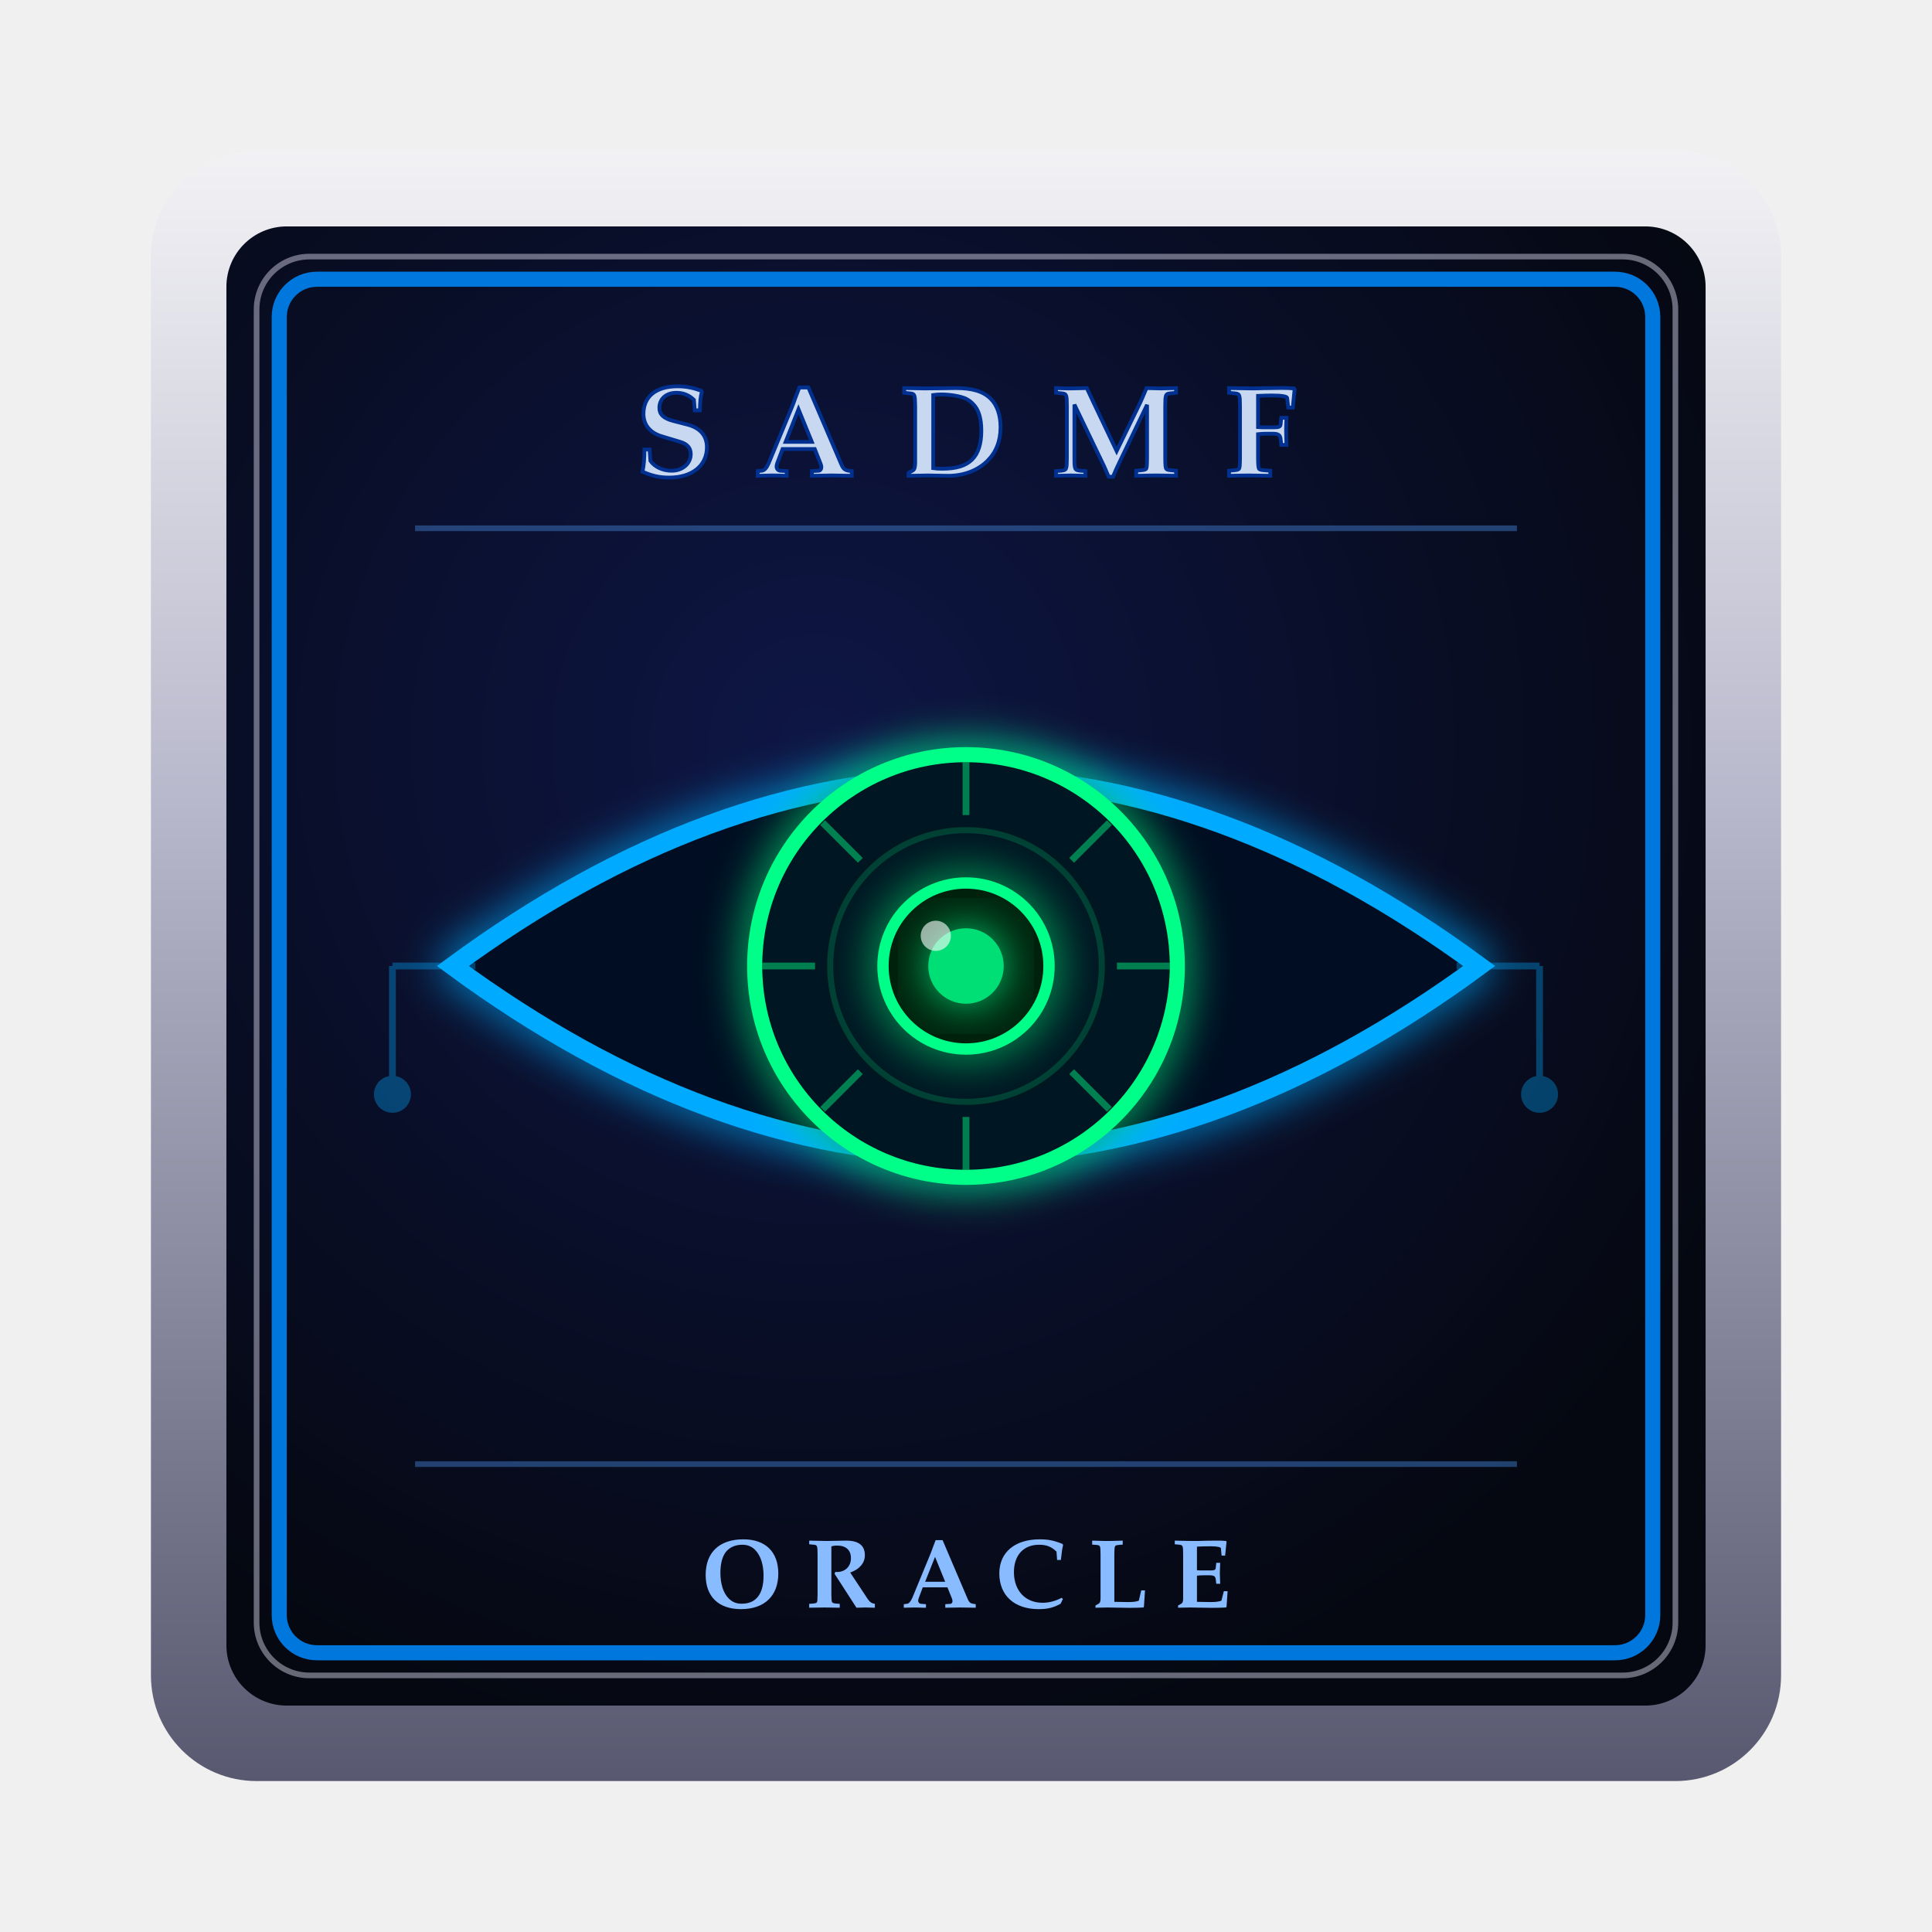
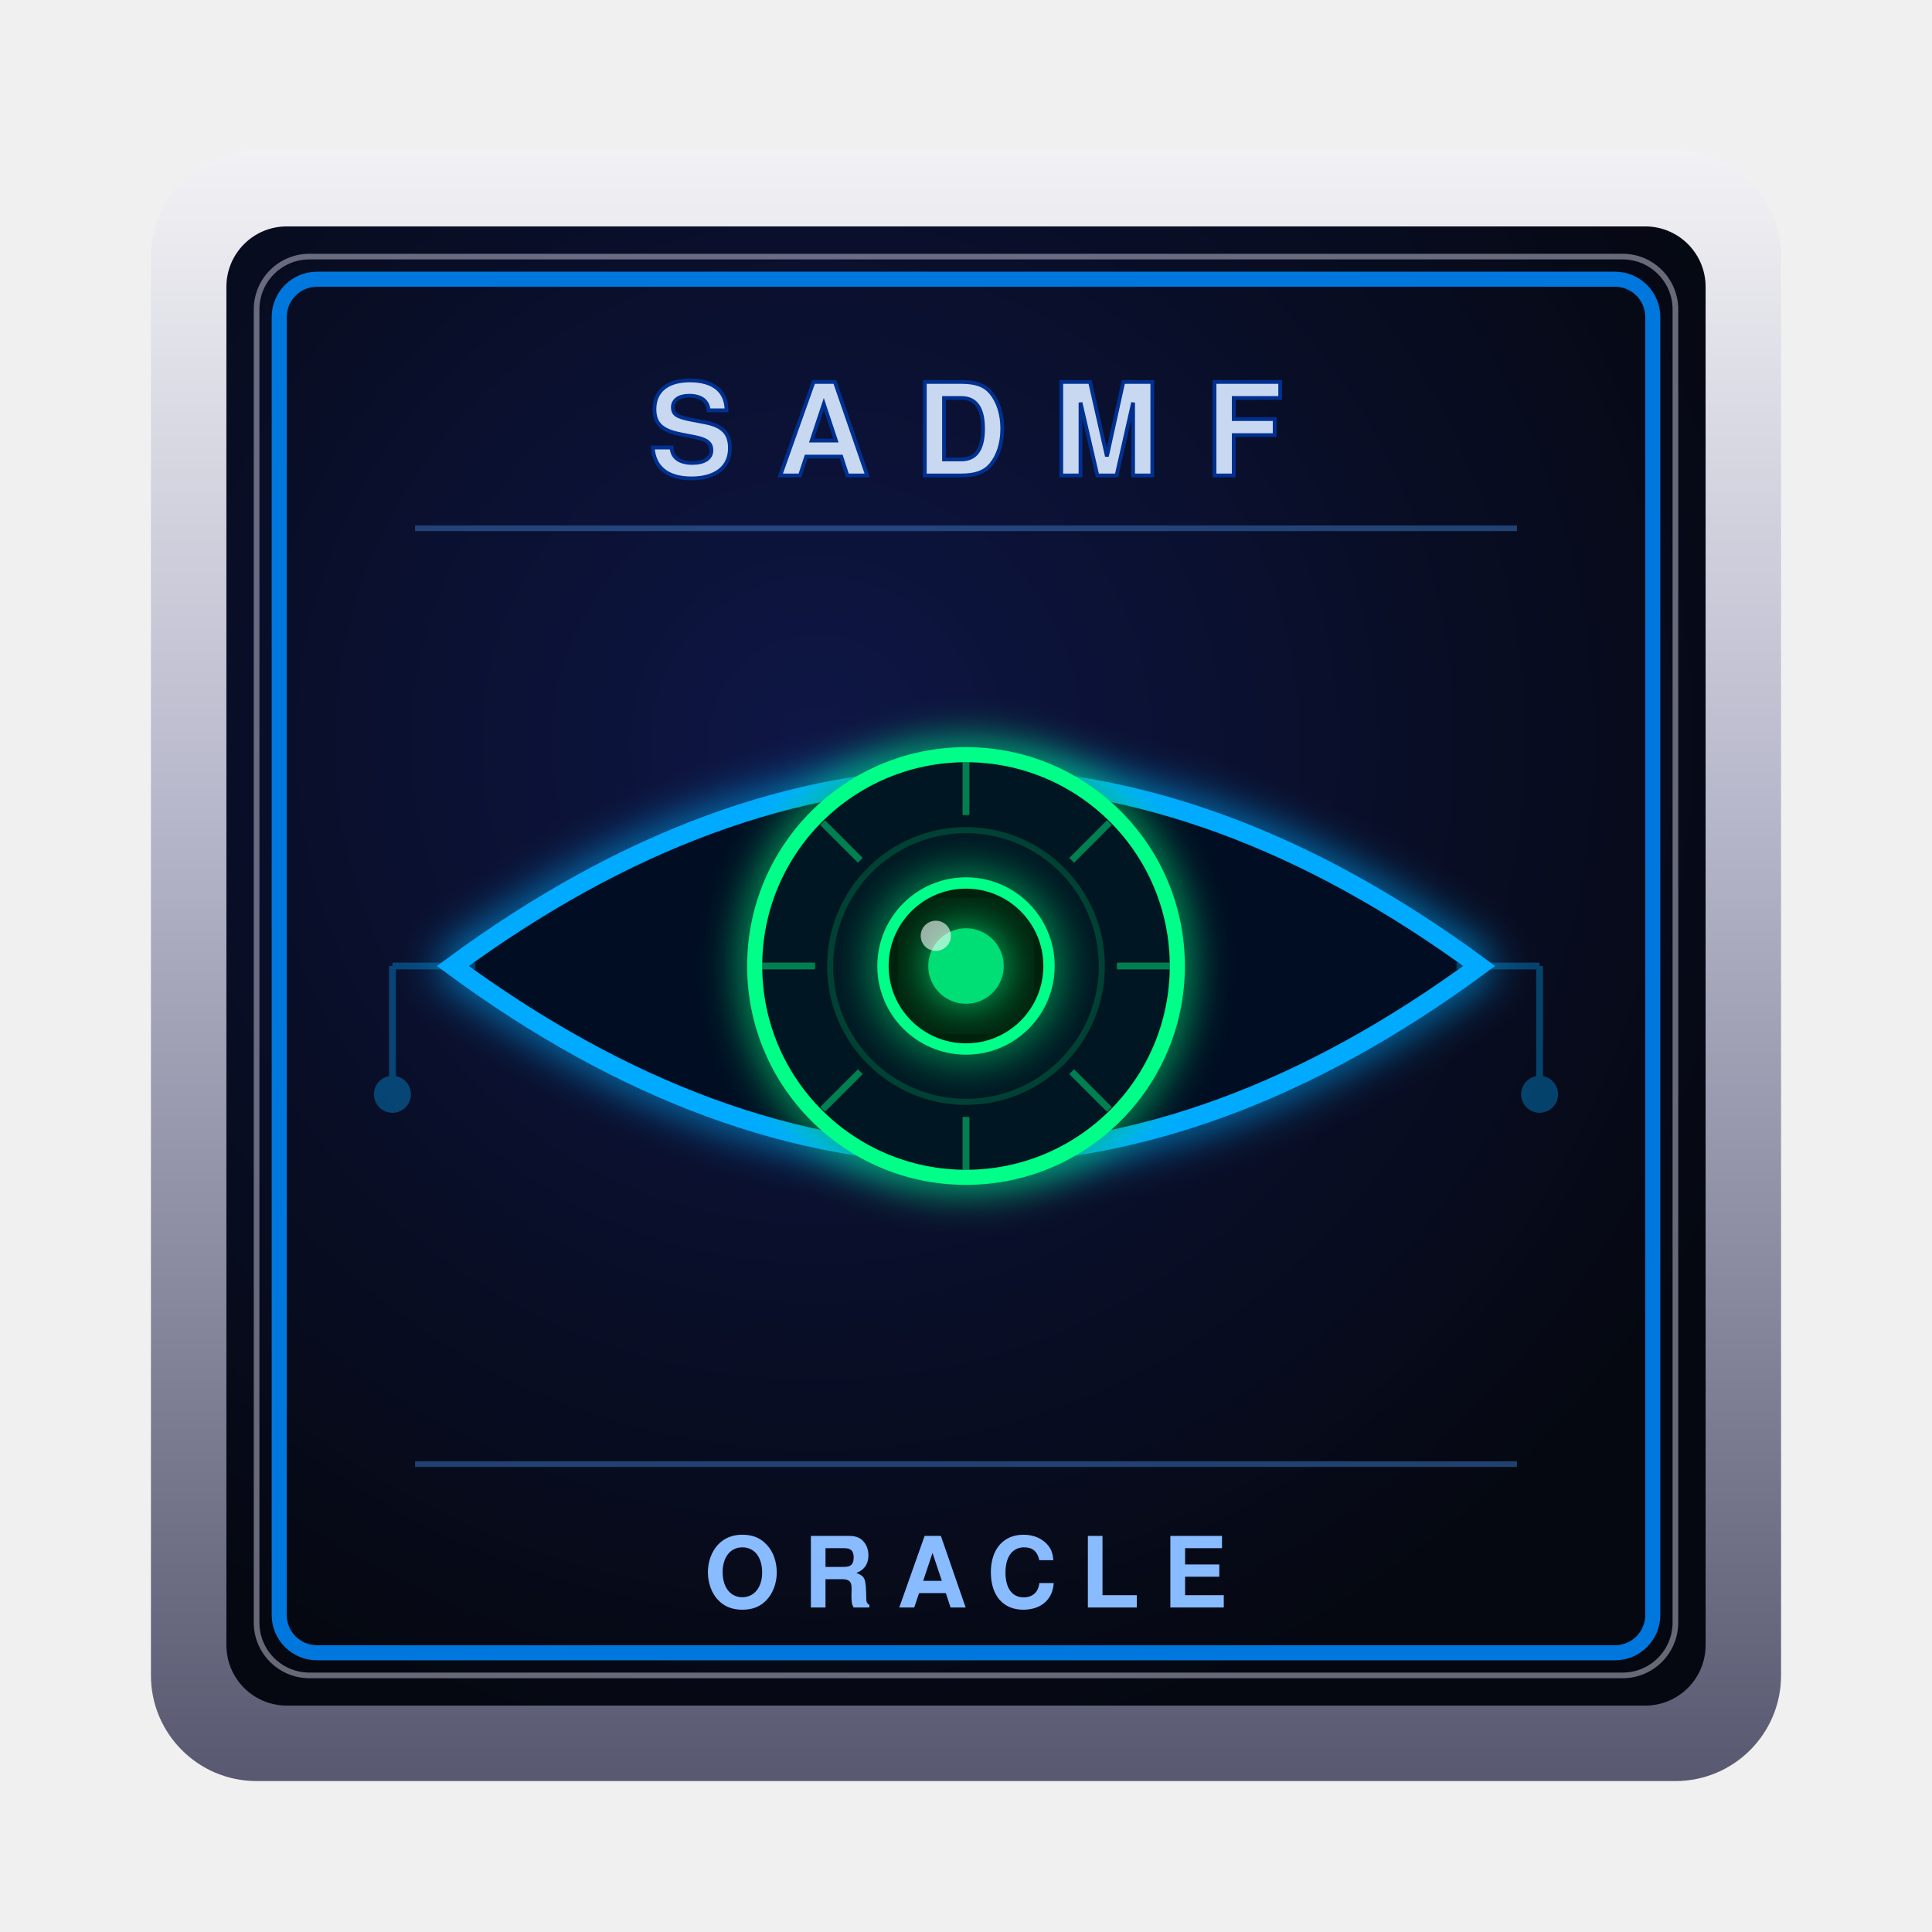
<svg xmlns="http://www.w3.org/2000/svg" viewBox="0 0 256 256" role="img" aria-label="SADMF ORACLE Agent Certification Badge">
  <defs>
    <linearGradient id="or-silver" x1="0" y1="0" x2="0" y2="1">
      <stop offset="0%" stop-color="#f2f2f5" />
      <stop offset="40%" stop-color="#b8b8cc" />
      <stop offset="100%" stop-color="#585870" />
    </linearGradient>
    <radialGradient id="or-space" cx="40%" cy="35%" r="70%">
      <stop offset="0%" stop-color="#0e1645" />
      <stop offset="100%" stop-color="#050810" />
    </radialGradient>
    <linearGradient id="or-green" x1="0" y1="0" x2="0" y2="1">
      <stop offset="0%" stop-color="#44ff99" />
      <stop offset="100%" stop-color="#00aa55" />
    </linearGradient>
    <filter id="or-glow" x="-40%" y="-40%" width="180%" height="180%">
      <feGaussianBlur stdDeviation="3" result="blur" />
      <feMerge>
        <feMergeNode in="blur" />
        <feMergeNode in="SourceGraphic" />
      </feMerge>
    </filter>
  </defs>
  <rect x="20" y="20" width="216" height="216" rx="14" ry="14" fill="url(#or-silver)" />
  <rect x="30" y="30" width="196" height="196" rx="8" ry="8" fill="url(#or-space)" />
  <rect x="37" y="37" width="182" height="182" rx="5" ry="5" fill="none" stroke="#0077dd" stroke-width="2" />
  <rect x="34" y="34" width="188" height="188" rx="7" ry="7" fill="none" stroke="#b8b8cc" stroke-width="0.75" opacity="0.55" />
-   <text x="128" y="63" text-anchor="middle" font-family="Georgia,'Palatino Linotype',serif" font-size="17" font-weight="bold" fill="#c8d8f0" letter-spacing="6" stroke="#003090" stroke-width="0.5">SADMF</text>
+   <text x="128" y="63" text-anchor="middle" font-family="'Trebuchet MS','Segoe UI',Helvetica,Arial,sans-serif" font-size="17" font-weight="bold" fill="#c8d8f0" letter-spacing="6" stroke="#003090" stroke-width="0.5">SADMF</text>
  <line x1="55" y1="70" x2="201" y2="70" stroke="#3366aa" stroke-width="0.75" opacity="0.6" />
  <path d="M 60,128 Q 128,78 196,128 Q 128,178 60,128 Z" fill="#001020" stroke="#00aaff" stroke-width="2.5" filter="url(#or-glow)" />
  <circle cx="128" cy="128" r="28" fill="#001520" stroke="#00ff88" stroke-width="2" filter="url(#or-glow)" />
  <g stroke="#00ff88" stroke-width="0.9" opacity="0.45">
    <line x1="128" y1="101" x2="128" y2="108" />
    <line x1="128" y1="148" x2="128" y2="155" />
    <line x1="101" y1="128" x2="108" y2="128" />
    <line x1="148" y1="128" x2="155" y2="128" />
    <line x1="109" y1="109" x2="114" y2="114" />
    <line x1="147" y1="109" x2="142" y2="114" />
    <line x1="109" y1="147" x2="114" y2="142" />
    <line x1="147" y1="147" x2="142" y2="142" />
    <circle cx="128" cy="128" r="18" fill="none" stroke="#00ff88" stroke-width="0.8" opacity="0.4" />
  </g>
  <circle cx="128" cy="128" r="11" fill="#002010" stroke="#00ff88" stroke-width="1.5" filter="url(#or-glow)" />
  <circle cx="128" cy="128" r="5" fill="#00ff88" opacity="0.85" filter="url(#or-glow)" />
  <circle cx="124" cy="124" r="2" fill="white" opacity="0.6" />
  <g stroke="#00aaff" stroke-width="0.9" fill="none" opacity="0.35">
    <line x1="63" y1="128" x2="52" y2="128" />
    <line x1="52" y1="128" x2="52" y2="145" />
    <circle cx="52" cy="145" r="2" fill="#00aaff" />
    <line x1="193" y1="128" x2="204" y2="128" />
    <line x1="204" y1="128" x2="204" y2="145" />
    <circle cx="204" cy="145" r="2" fill="#00aaff" />
  </g>
  <line x1="55" y1="194" x2="201" y2="194" stroke="#3366aa" stroke-width="0.75" opacity="0.6" />
-   <text x="128" y="213" text-anchor="middle" font-family="Georgia,'Palatino Linotype',serif" font-size="13" font-weight="bold" fill="#88bbff" letter-spacing="3">ORACLE</text>
+   <text x="128" y="213" text-anchor="middle" font-family="'Trebuchet MS','Segoe UI',Helvetica,Arial,sans-serif" font-size="13" font-weight="bold" fill="#88bbff" letter-spacing="3">ORACLE</text>
</svg>
